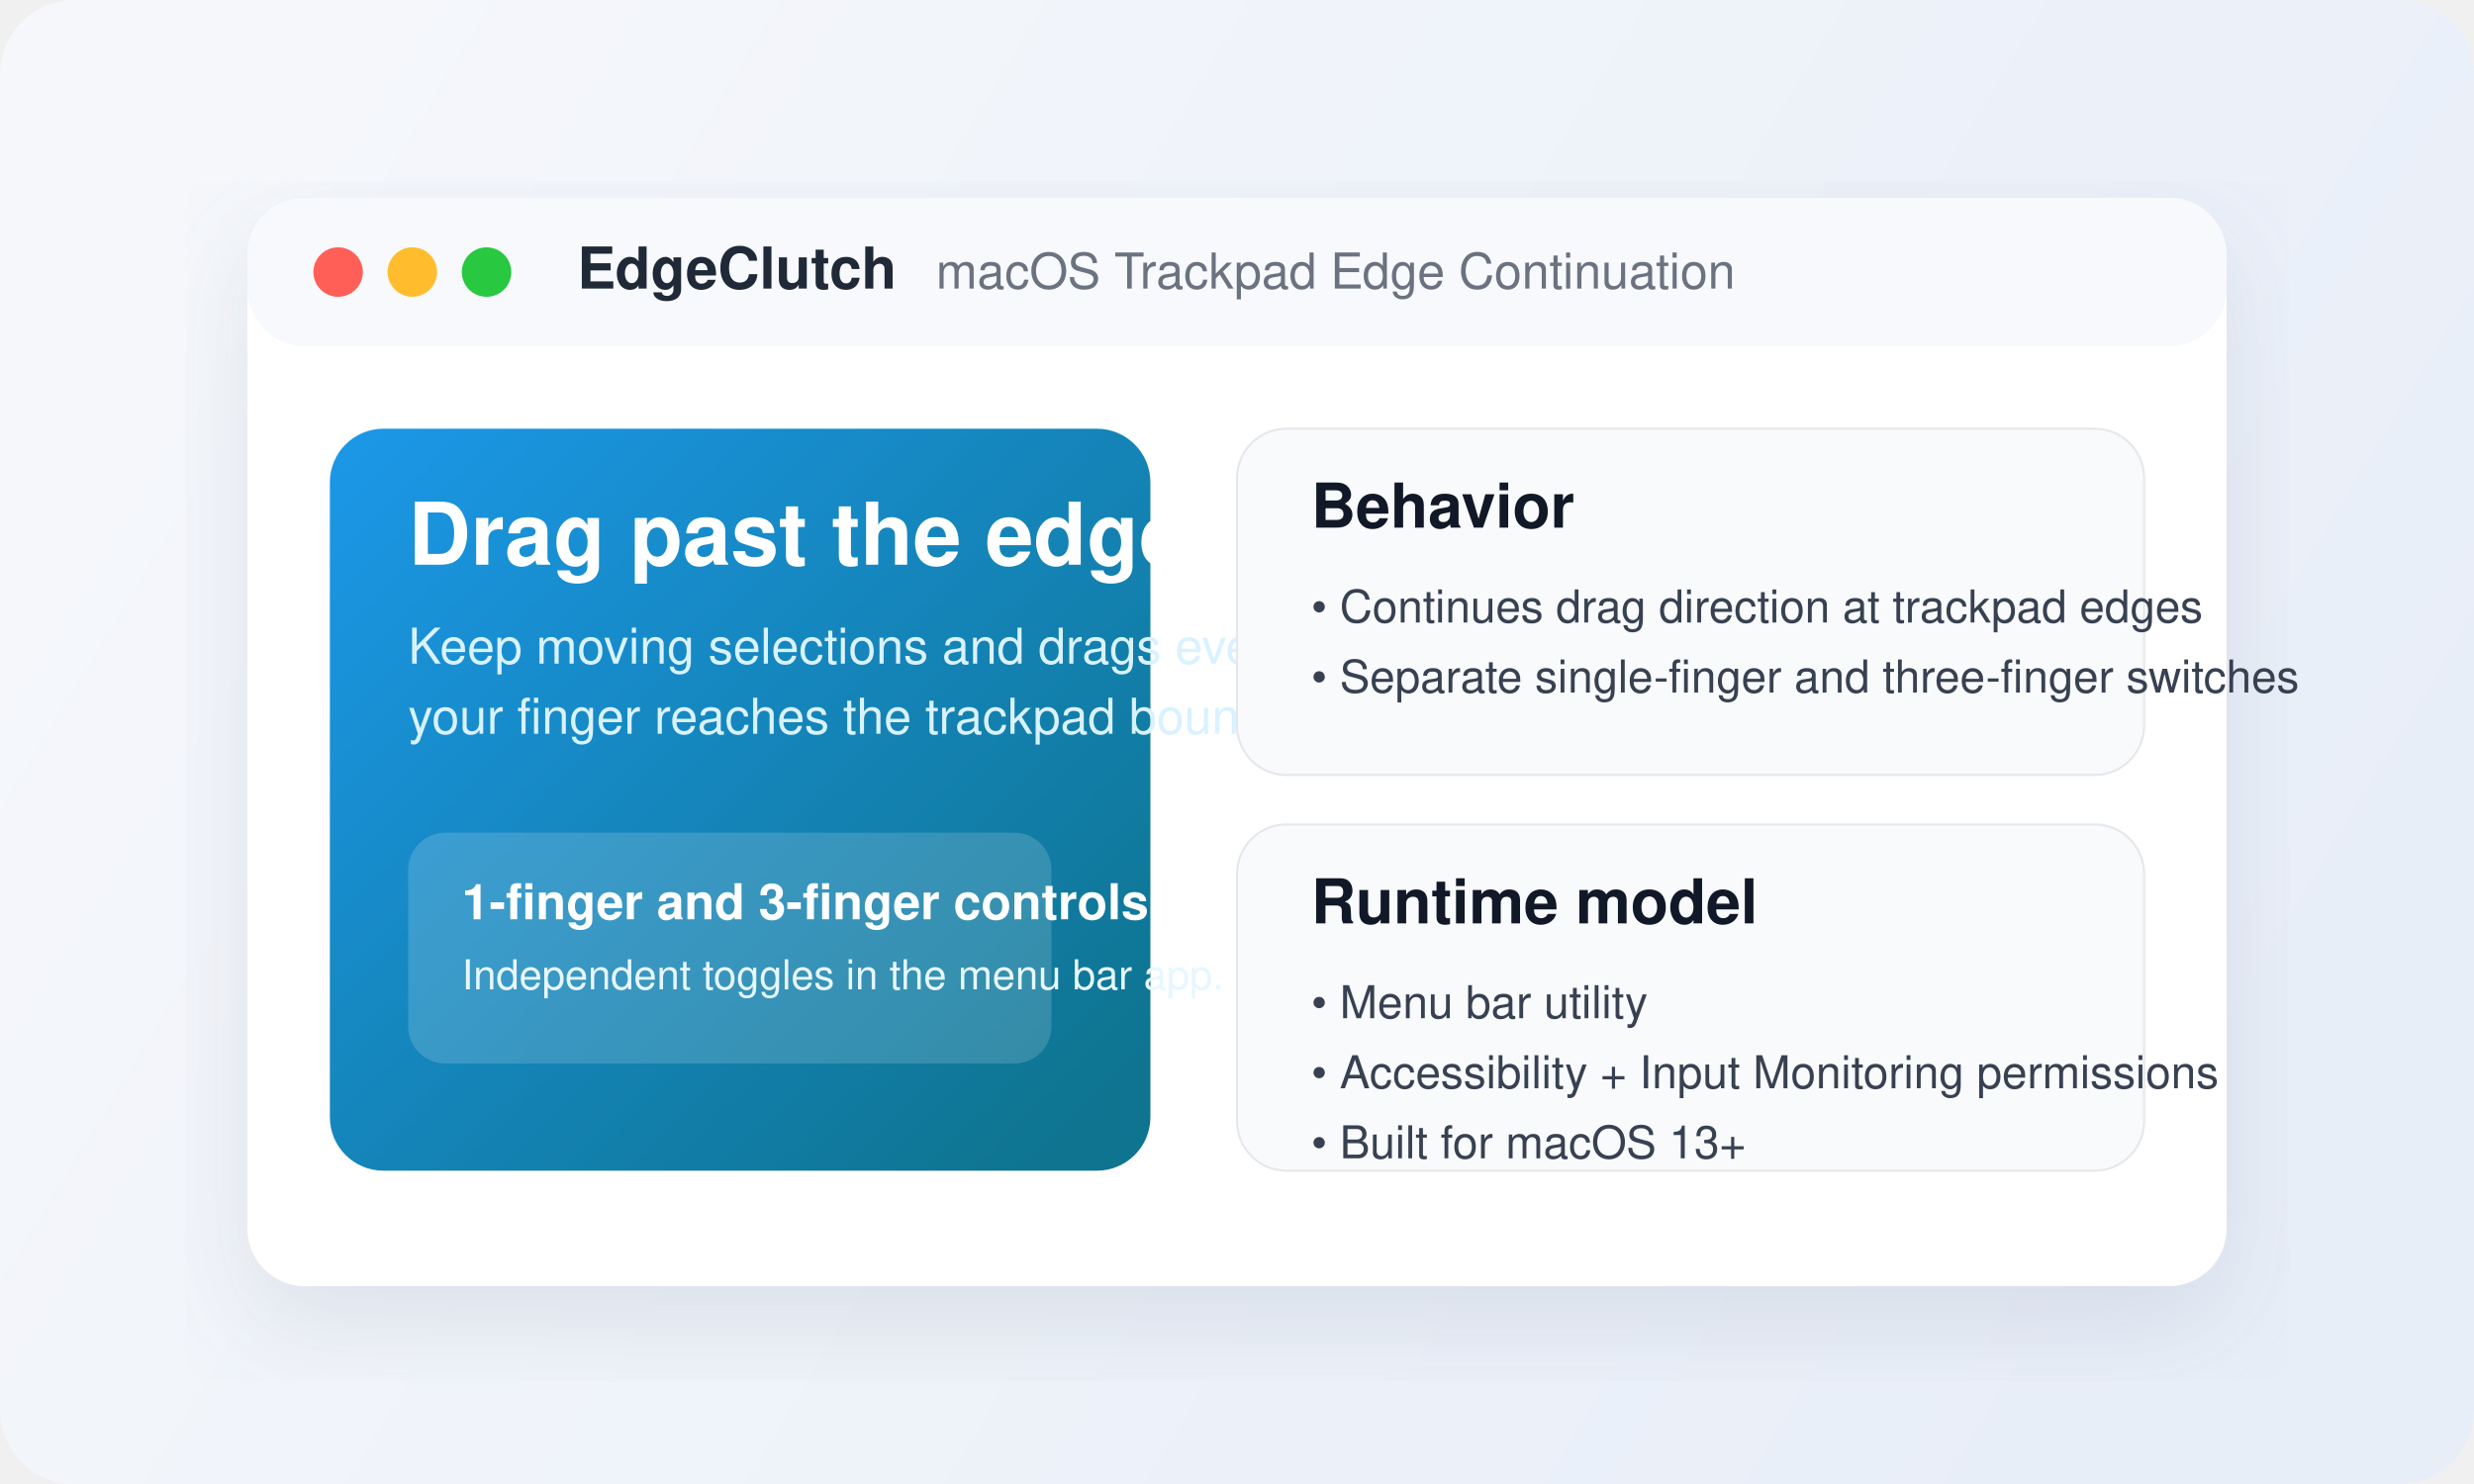
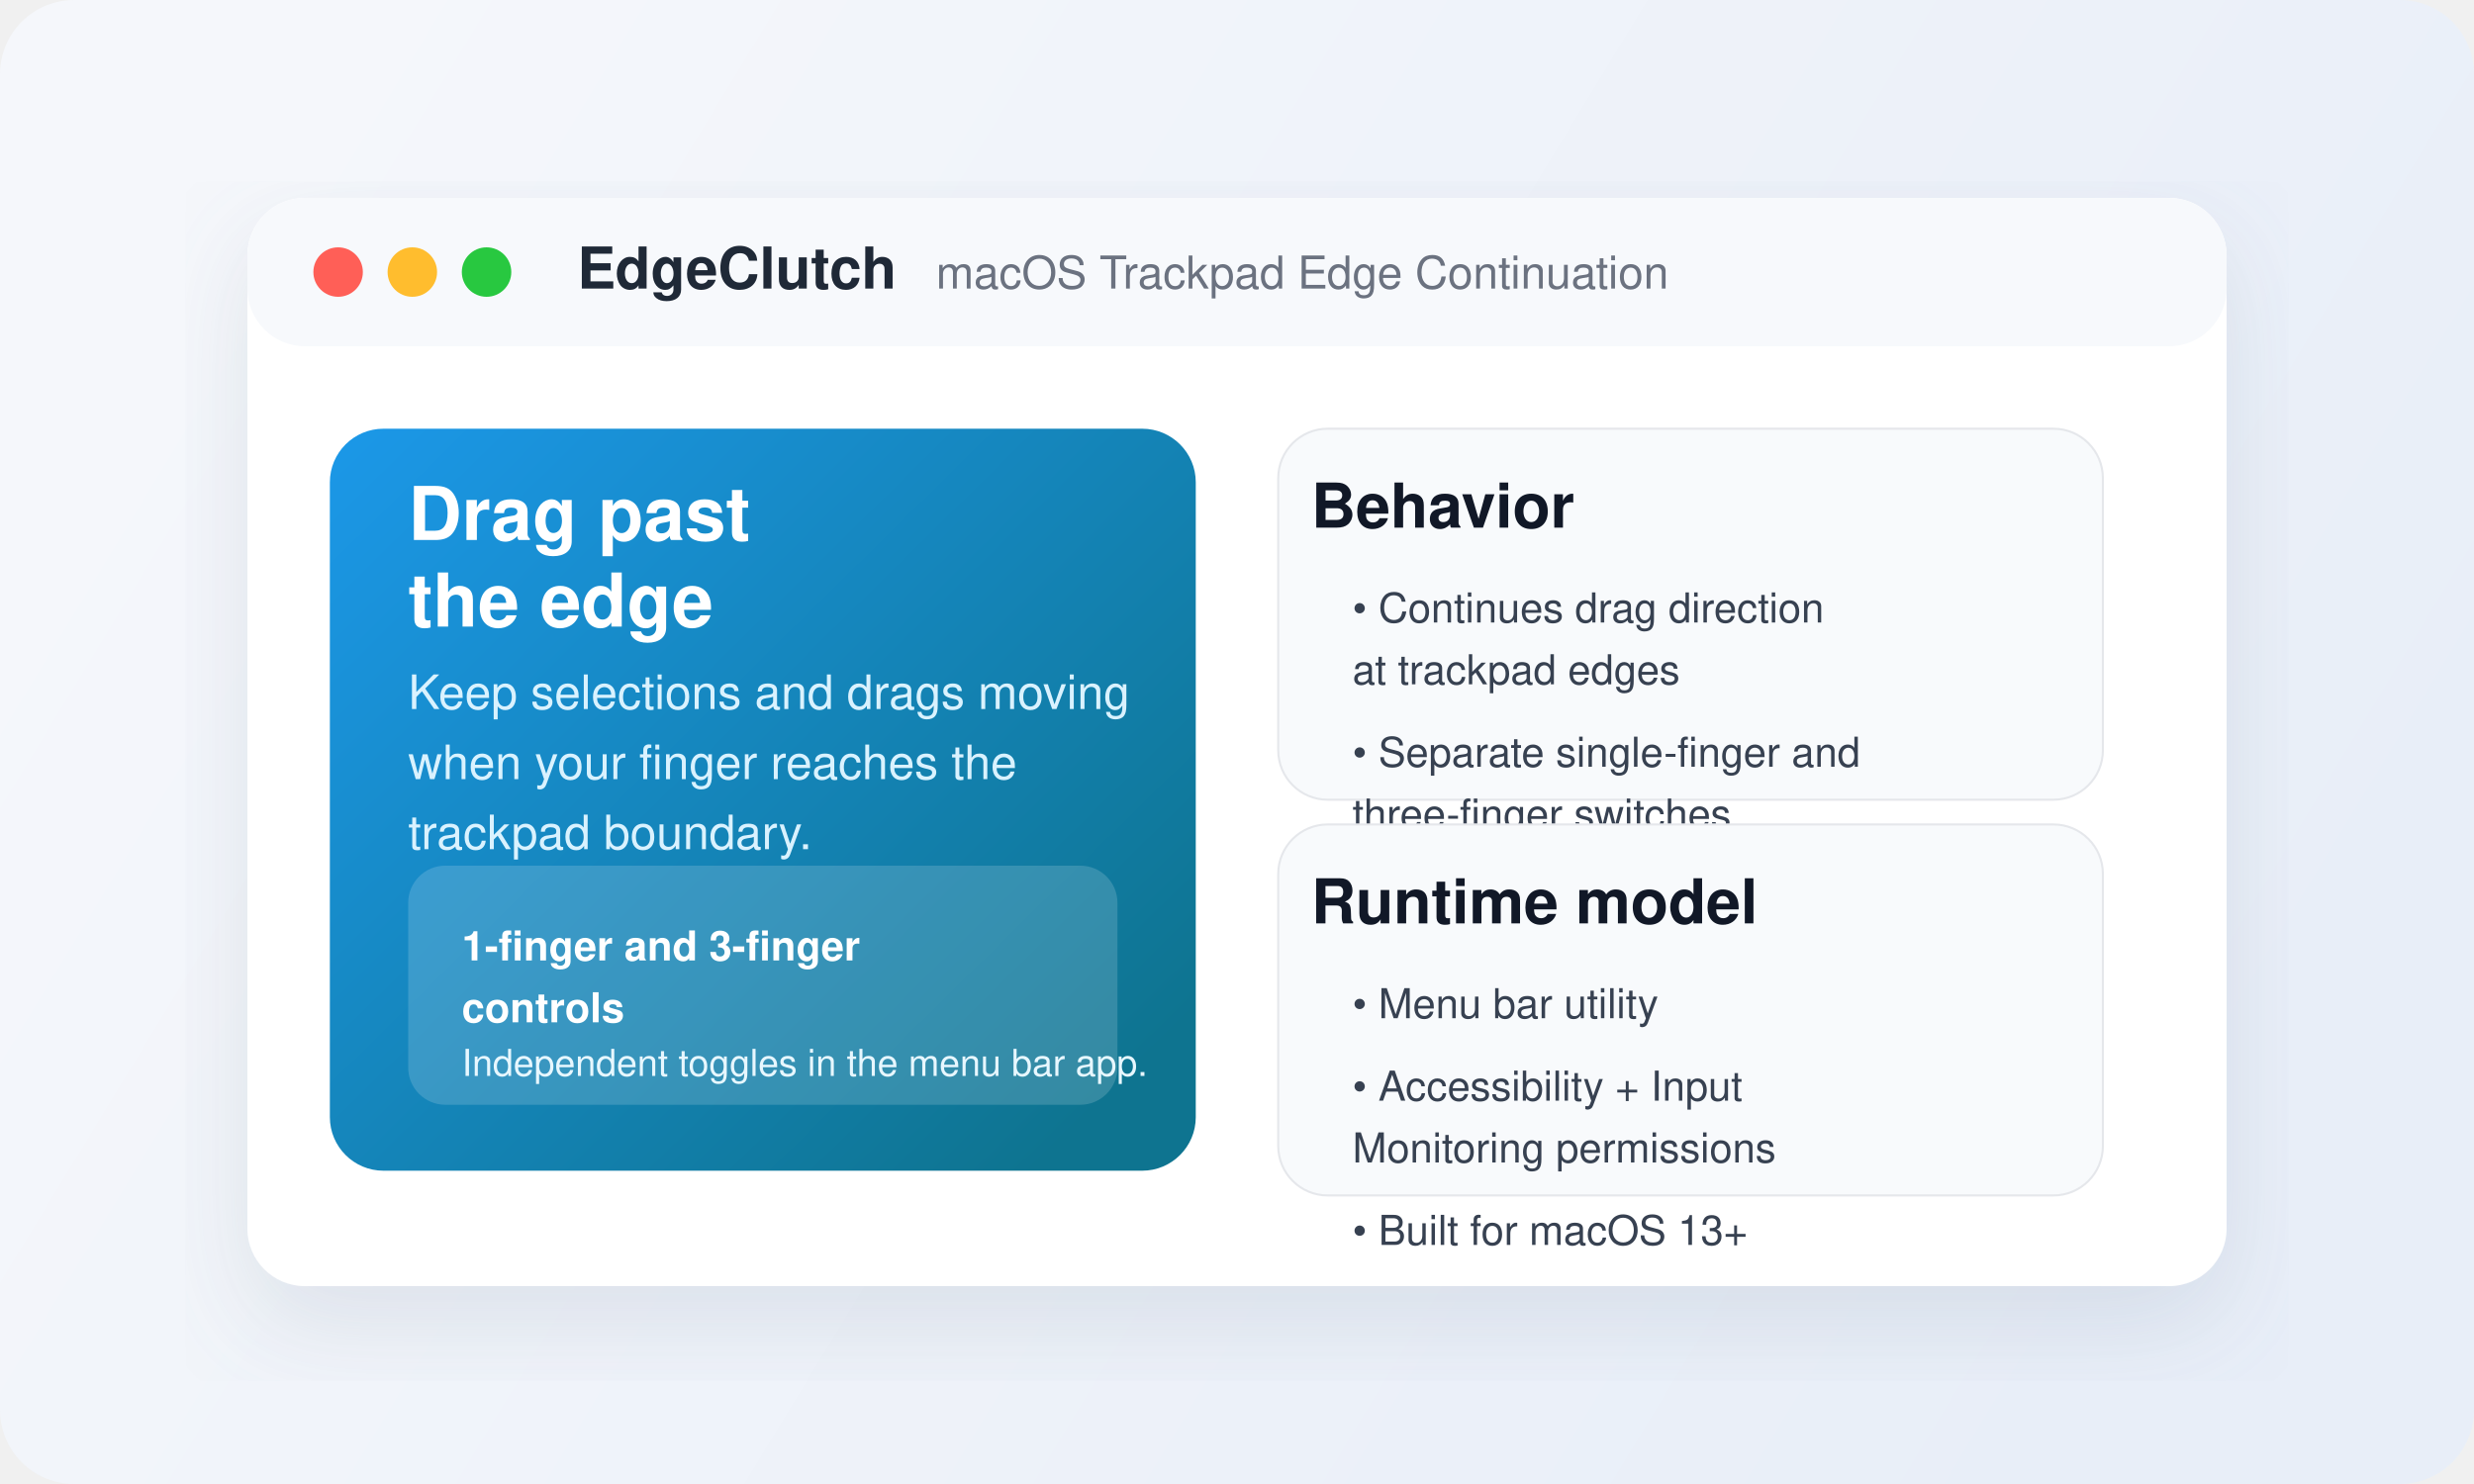
<svg xmlns="http://www.w3.org/2000/svg" width="1200" height="720" viewBox="0 0 1200 720" fill="none">
  <defs>
    <linearGradient id="bg" x1="120" y1="80" x2="1040" y2="640" gradientUnits="userSpaceOnUse">
      <stop stop-color="#F5F7FB" />
      <stop offset="1" stop-color="#E8EEF8" />
    </linearGradient>
    <linearGradient id="accent" x1="180" y1="128" x2="558" y2="512" gradientUnits="userSpaceOnUse">
      <stop stop-color="#1D9BF0" />
      <stop offset="1" stop-color="#0E7490" />
    </linearGradient>
    <filter id="shadow" x="90" y="70" width="1020" height="600" filterUnits="userSpaceOnUse" color-interpolation-filters="sRGB">
      <feDropShadow dx="0" dy="18" stdDeviation="24" flood-color="#7C8DA6" flood-opacity="0.18" />
    </filter>
  </defs>
  <rect width="1200" height="720" rx="36" fill="url(#bg)" />
  <g filter="url(#shadow)">
    <rect x="120" y="96" width="960" height="528" rx="28" fill="#FFFFFF" />
  </g>
  <rect x="120" y="96" width="960" height="72" rx="28" fill="#F7F9FC" />
  <circle cx="164" cy="132" r="12" fill="#FF5F57" />
  <circle cx="200" cy="132" r="12" fill="#FFBD2E" />
  <circle cx="236" cy="132" r="12" fill="#28C840" />
  <text x="280" y="140" fill="#1F2937" font-family="SF Pro Display, Helvetica, Arial, sans-serif" font-size="28" font-weight="700">EdgeClutch</text>
-   <text x="454" y="140" fill="#6B7280" font-family="SF Pro Display, Helvetica, Arial, sans-serif" font-size="24">macOS Trackpad Edge Continuation</text>
-   <rect x="160" y="208" width="398" height="360" rx="26" fill="url(#accent)" />
-   <text x="198" y="274" fill="#FFFFFF" font-family="SF Pro Display, Helvetica, Arial, sans-serif" font-size="42" font-weight="700">Drag past the edge</text>
-   <text x="198" y="322" fill="#D9F2FF" font-family="SF Pro Text, Helvetica, Arial, sans-serif" font-size="24">Keep moving selections and drags even when</text>
-   <text x="198" y="356" fill="#D9F2FF" font-family="SF Pro Text, Helvetica, Arial, sans-serif" font-size="24">your finger reaches the trackpad boundary.</text>
-   <rect x="198" y="404" width="312" height="112" rx="18" fill="rgba(255,255,255,0.16)" />
-   <text x="224" y="446" fill="#FFFFFF" font-family="SF Pro Display, Helvetica, Arial, sans-serif" font-size="24" font-weight="600">1-finger and 3-finger controls</text>
-   <text x="224" y="480" fill="#E7F7FF" font-family="SF Pro Text, Helvetica, Arial, sans-serif" font-size="20">Independent toggles in the menu bar app.</text>
-   <rect x="600" y="208" width="440" height="168" rx="24" fill="#F8FAFC" stroke="#E5E7EB" />
+   <text x="454" y="140" fill="#6B7280" font-family="SF Pro Display, Helvetica, Arial, sans-serif" font-size="22">macOS Trackpad Edge Continuation</text>
+   <rect x="160" y="208" width="420" height="360" rx="26" fill="url(#accent)" />
+   <text x="198" y="262" fill="#FFFFFF" font-family="SF Pro Display, Helvetica, Arial, sans-serif" font-size="36" font-weight="700">
+     <tspan x="198" dy="0">Drag past</tspan>
+     <tspan x="198" dy="42">the edge</tspan>
+   </text>
+   <text x="198" y="344" fill="#D9F2FF" font-family="SF Pro Text, Helvetica, Arial, sans-serif" font-size="23">
+     <tspan x="198" dy="0">Keep selections and drags moving</tspan>
+     <tspan x="198" dy="34">when your finger reaches the</tspan>
+     <tspan x="198" dy="34">trackpad boundary.</tspan>
+   </text>
+   <rect x="198" y="420" width="344" height="116" rx="18" fill="rgba(255,255,255,0.16)" />
+   <text x="224" y="466" fill="#FFFFFF" font-family="SF Pro Display, Helvetica, Arial, sans-serif" font-size="20" font-weight="600">
+     <tspan x="224" dy="0">1-finger and 3-finger</tspan>
+     <tspan x="224" dy="30">controls</tspan>
+   </text>
+   <text x="224" y="522" fill="#E7F7FF" font-family="SF Pro Text, Helvetica, Arial, sans-serif" font-size="18">Independent toggles in the menu bar app.</text>
+   <rect x="620" y="208" width="400" height="180" rx="24" fill="#F8FAFC" stroke="#E5E7EB" />
  <text x="636" y="256" fill="#111827" font-family="SF Pro Display, Helvetica, Arial, sans-serif" font-size="30" font-weight="700">Behavior</text>
-   <text x="636" y="302" fill="#374151" font-family="SF Pro Text, Helvetica, Arial, sans-serif" font-size="22">• Continues drag direction at trackpad edges</text>
-   <text x="636" y="336" fill="#374151" font-family="SF Pro Text, Helvetica, Arial, sans-serif" font-size="22">• Separate single-finger and three-finger switches</text>
-   <rect x="600" y="400" width="440" height="168" rx="24" fill="#F8FAFC" stroke="#E5E7EB" />
+   <text x="656" y="302" fill="#374151" font-family="SF Pro Text, Helvetica, Arial, sans-serif" font-size="20">
+     <tspan x="656" dy="0">• Continues drag direction</tspan>
+     <tspan x="656" dy="30">  at trackpad edges</tspan>
+     <tspan x="656" dy="40">• Separate single-finger and</tspan>
+     <tspan x="656" dy="30">  three-finger switches</tspan>
+   </text>
+   <rect x="620" y="400" width="400" height="180" rx="24" fill="#F8FAFC" stroke="#E5E7EB" />
  <text x="636" y="448" fill="#111827" font-family="SF Pro Display, Helvetica, Arial, sans-serif" font-size="30" font-weight="700">Runtime model</text>
-   <text x="636" y="494" fill="#374151" font-family="SF Pro Text, Helvetica, Arial, sans-serif" font-size="22">• Menu bar utility</text>
-   <text x="636" y="528" fill="#374151" font-family="SF Pro Text, Helvetica, Arial, sans-serif" font-size="22">• Accessibility + Input Monitoring permissions</text>
-   <text x="636" y="562" fill="#374151" font-family="SF Pro Text, Helvetica, Arial, sans-serif" font-size="22">• Built for macOS 13+</text>
+   <text x="656" y="494" fill="#374151" font-family="SF Pro Text, Helvetica, Arial, sans-serif" font-size="20">
+     <tspan x="656" dy="0">• Menu bar utility</tspan>
+     <tspan x="656" dy="40">• Accessibility + Input</tspan>
+     <tspan x="656" dy="30">  Monitoring permissions</tspan>
+     <tspan x="656" dy="40">• Built for macOS 13+</tspan>
+   </text>
</svg>
